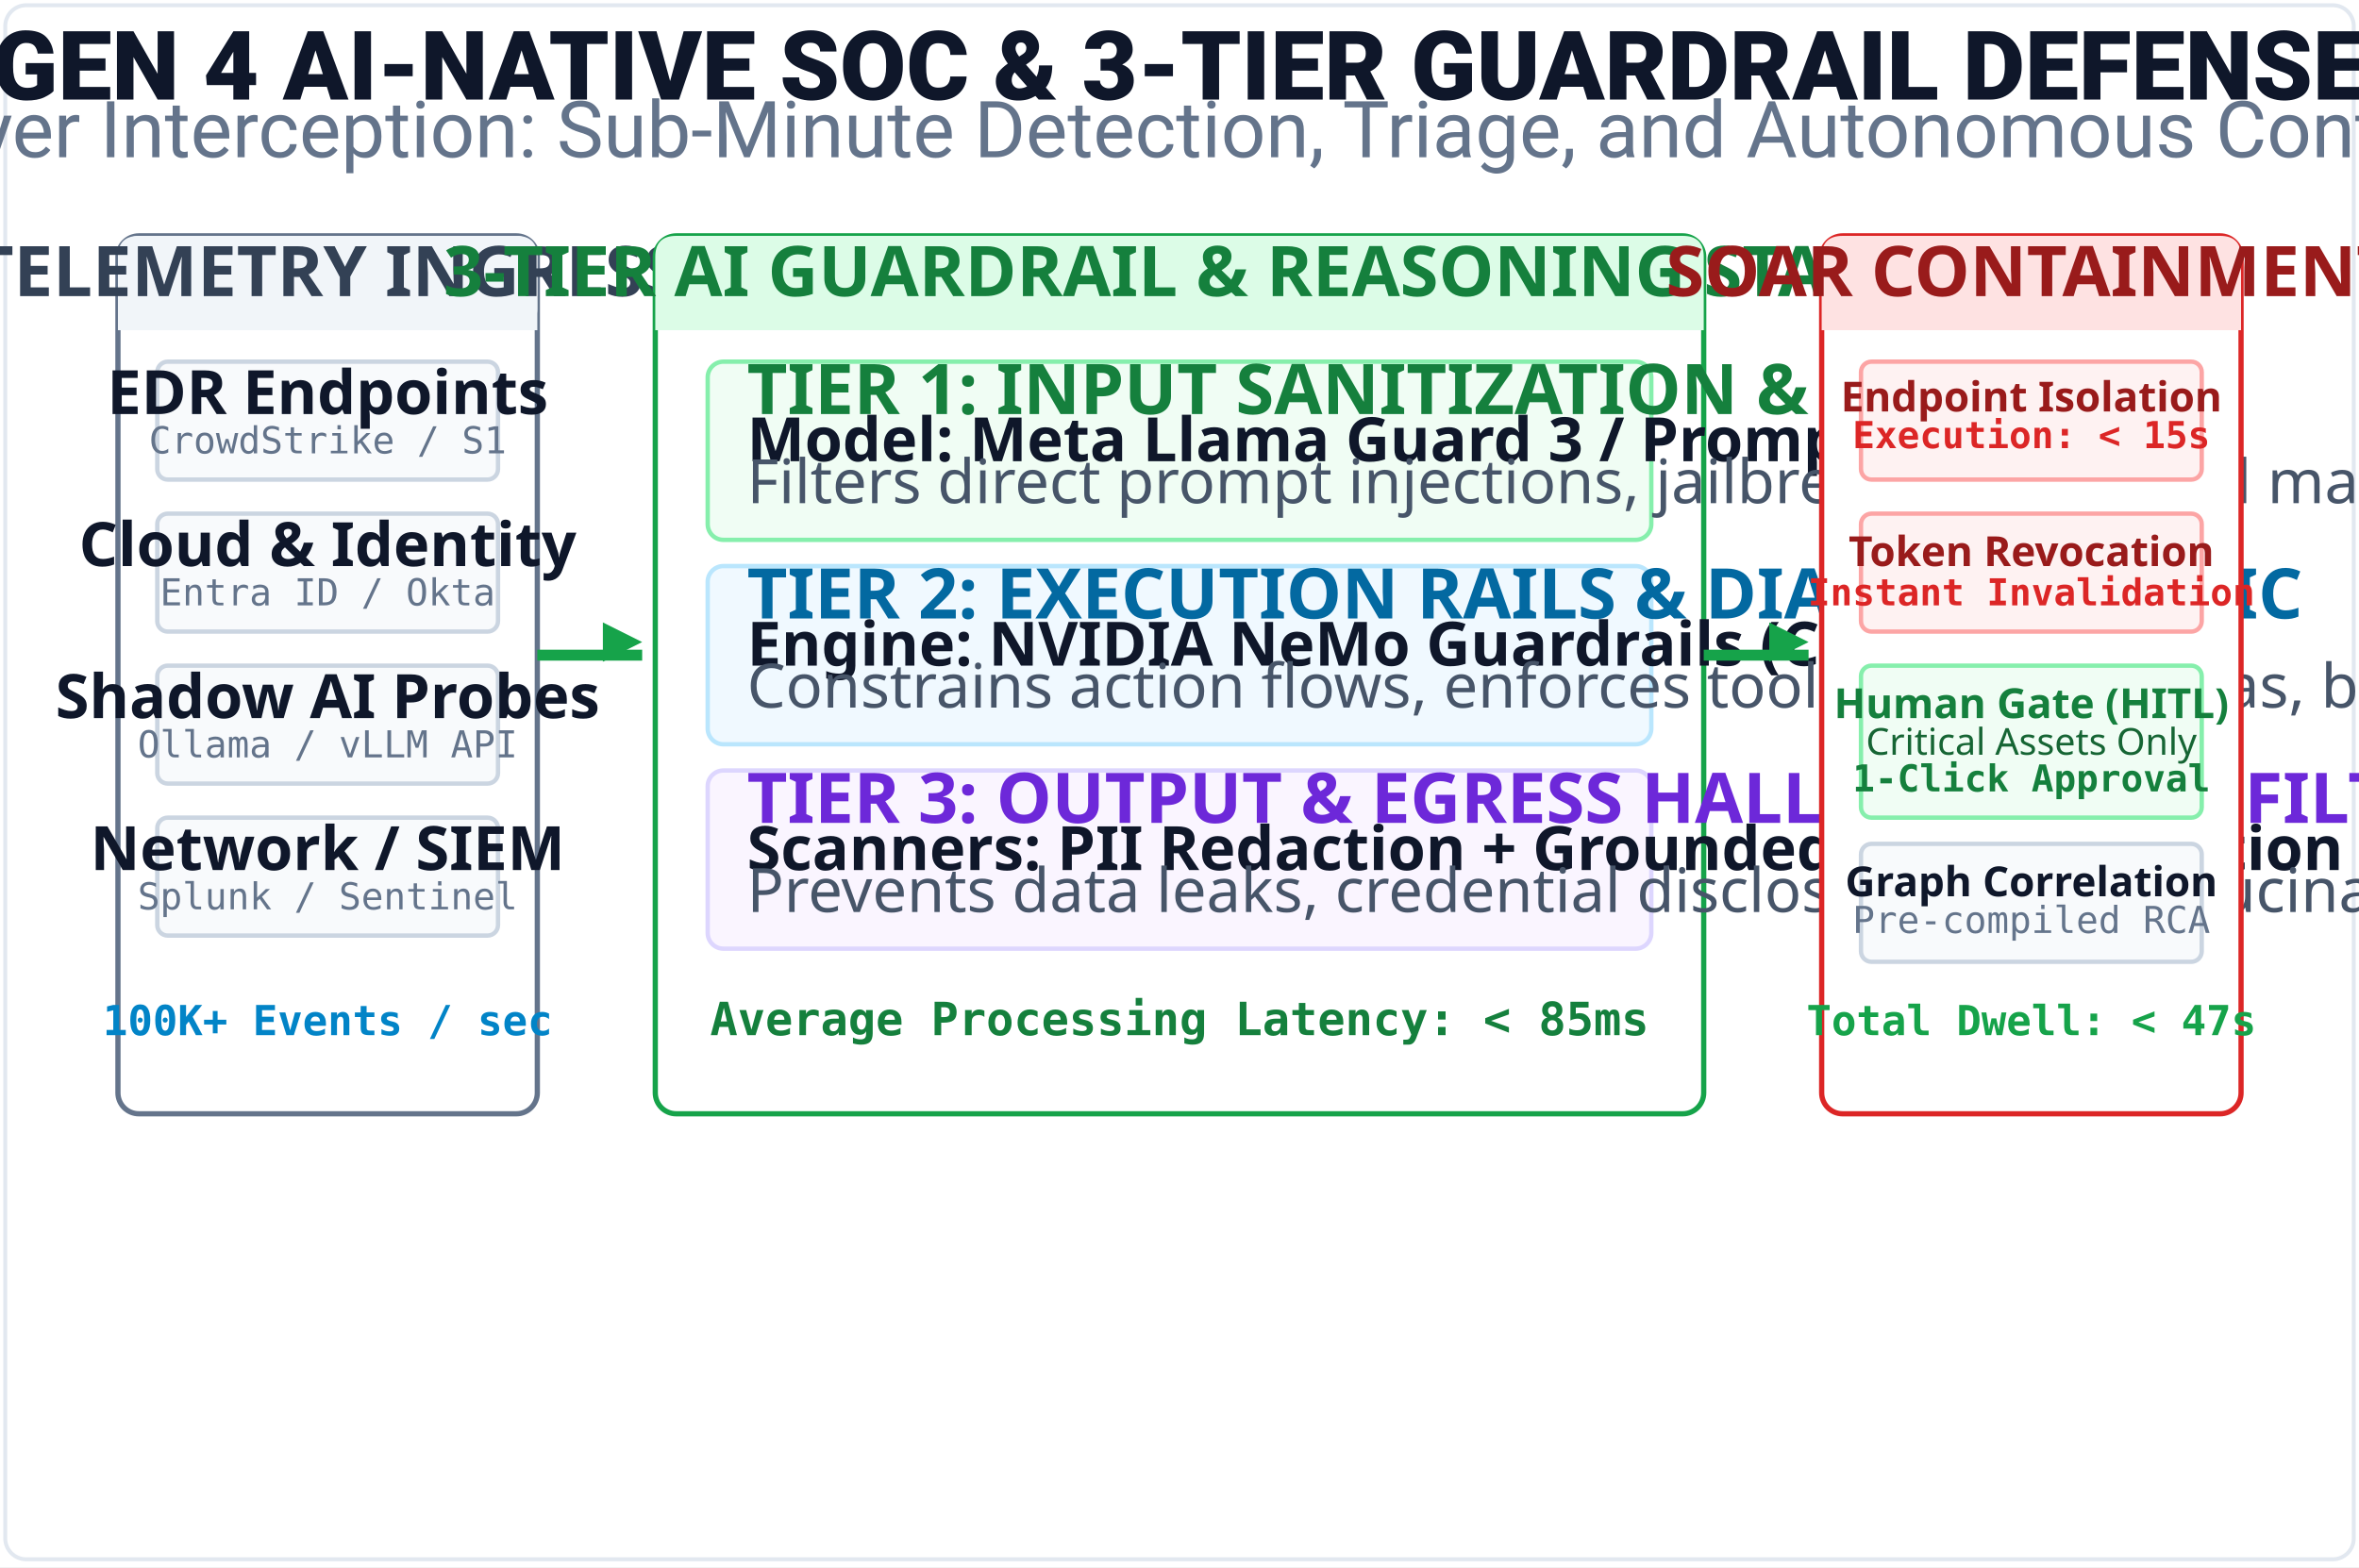
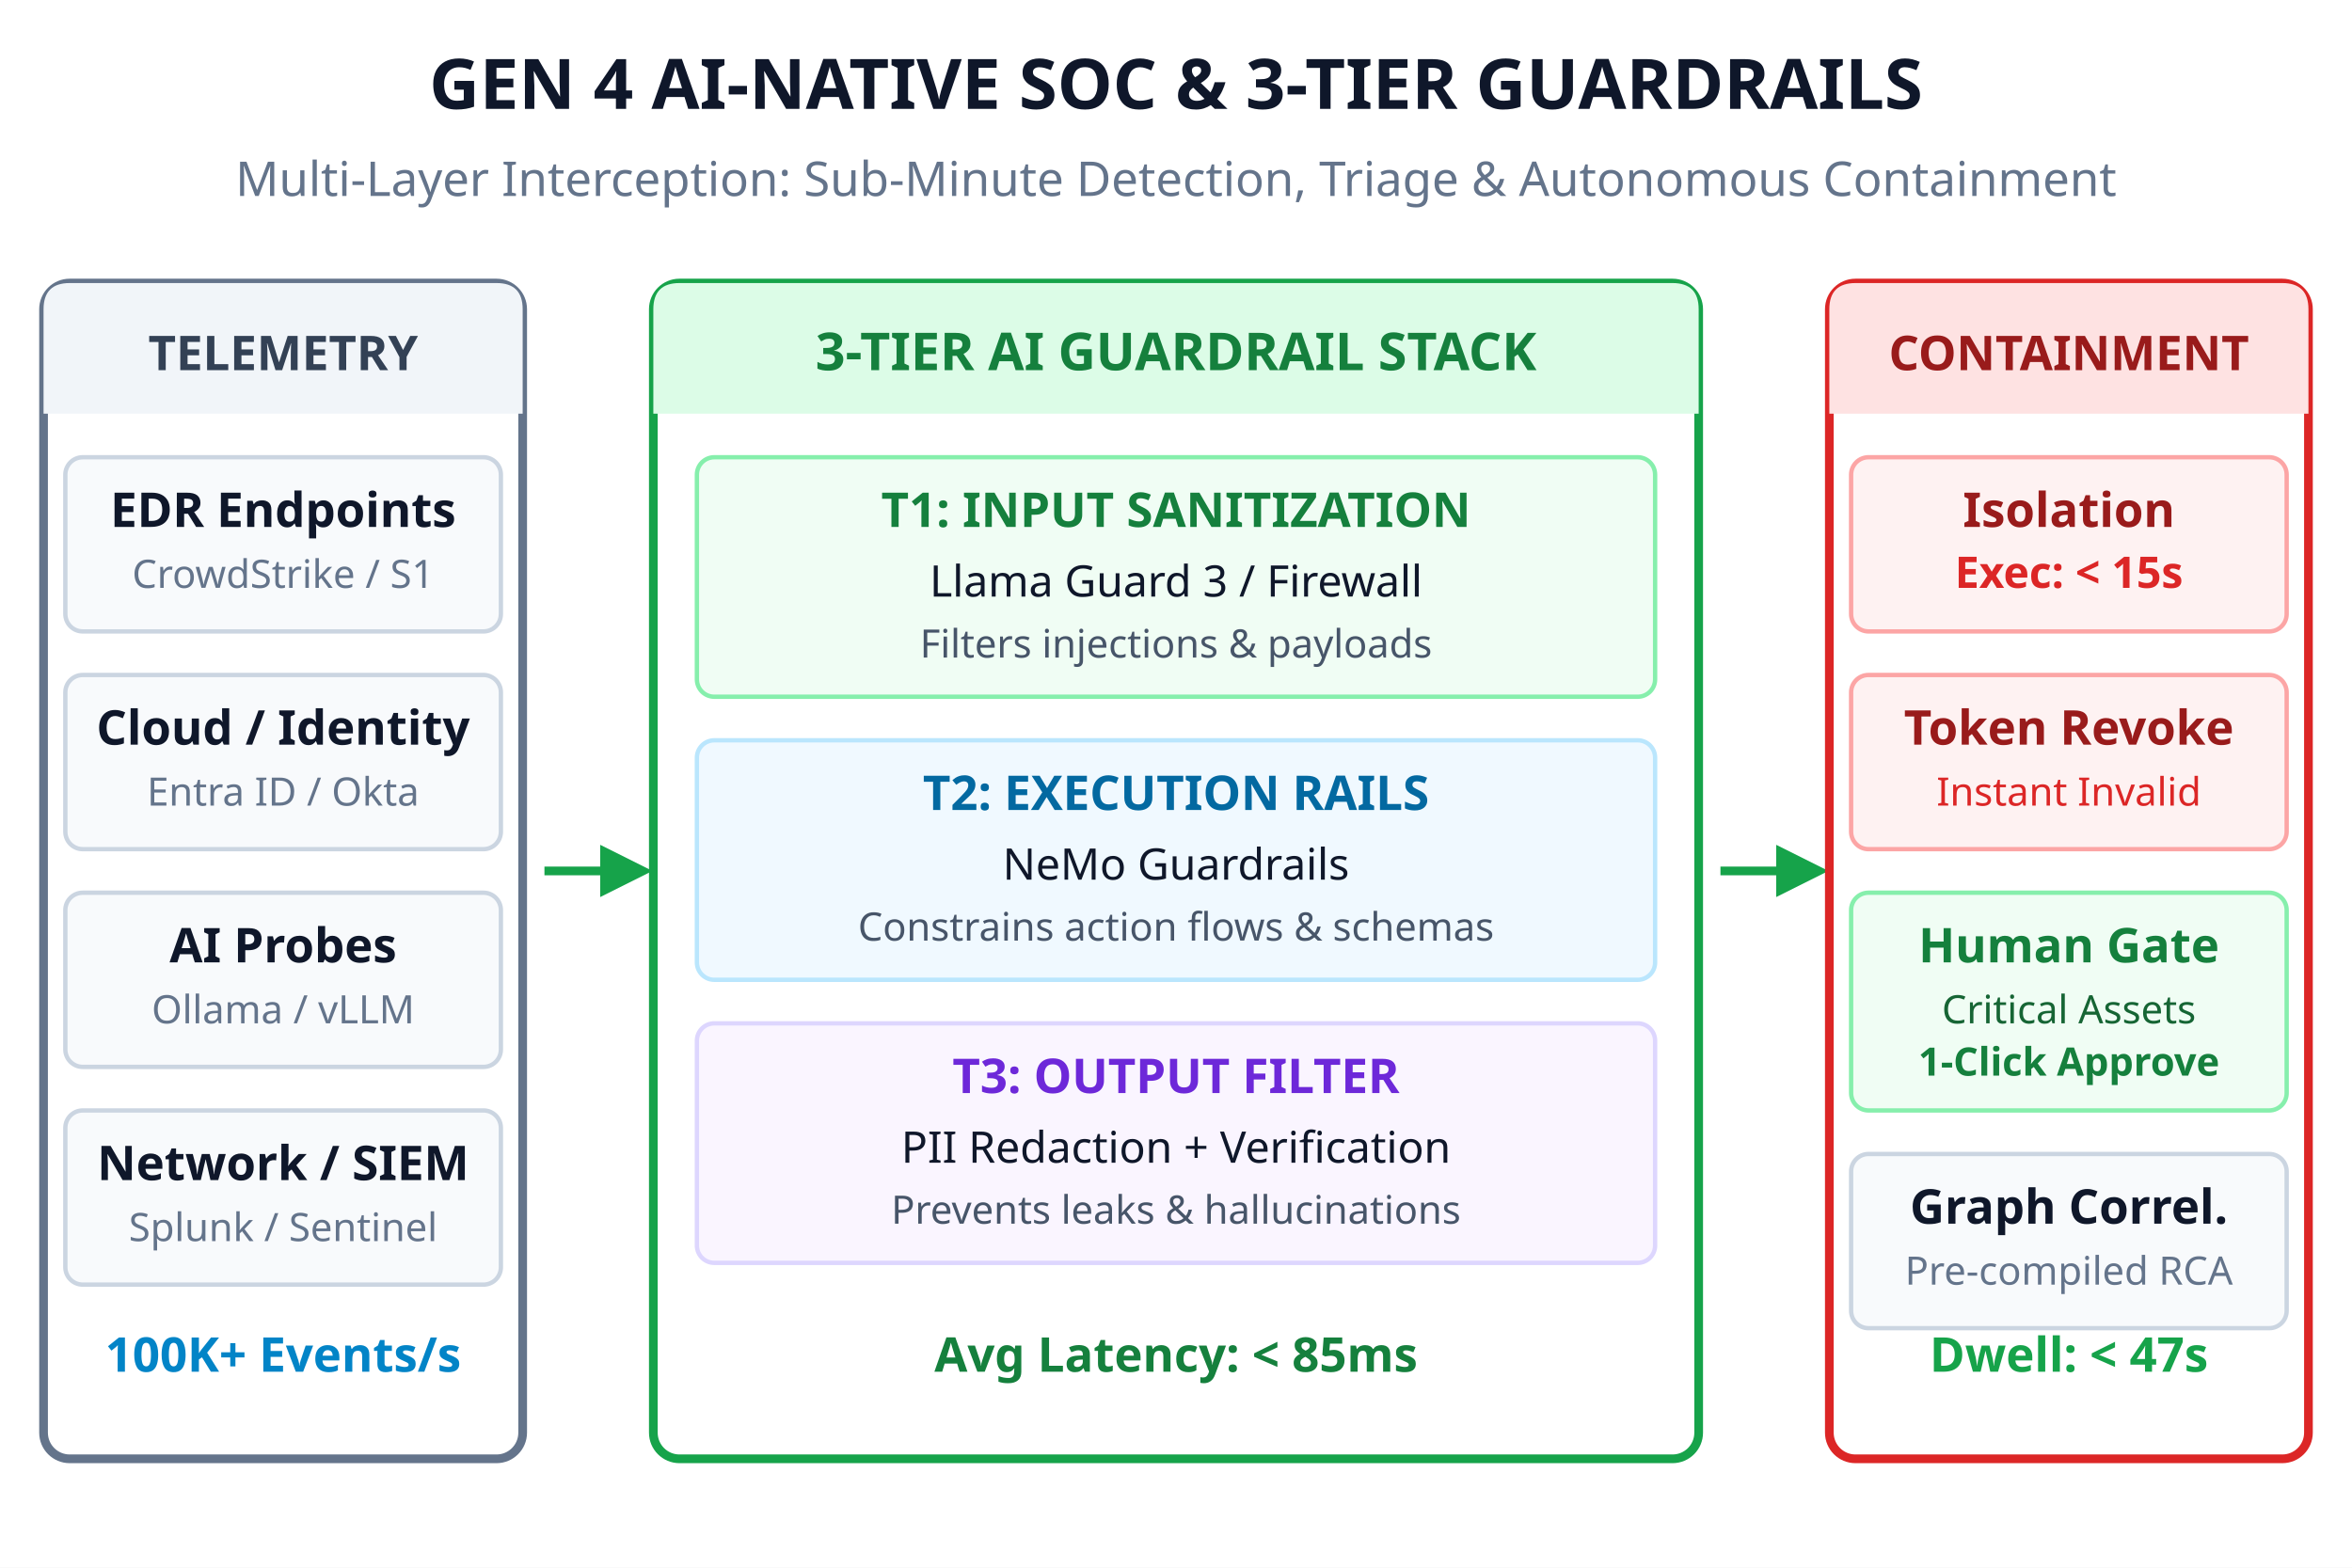
- <svg xmlns="http://www.w3.org/2000/svg" viewBox="0 0 540 358.8" width="100%" height="100%">
+ <svg xmlns="http://www.w3.org/2000/svg" viewBox="0 0 540 360" width="100%" height="100%">
  <defs>
    <marker id="arrow-emerald" viewBox="0 0 10 10" refX="6" refY="5" markerWidth="6" markerHeight="6" orient="auto">
-       <path d="M 0 0 L 6 3 L 0 6 z" fill="#16a34a" />
+       <path d="M 0 0 L 10 5 L 0 10 z" fill="#16a34a" />
    </marker>
  </defs>
-   <rect width="540" height="358.8" fill="#ffffff" />
-   <rect width="537.6" height="355.8" x="1.2" y="1.2" fill="none" stroke="#e2e8f0" stroke-width="0.9" rx="4.8" />
-   <text x="270" y="22.8" fill="#0f172a" font-family="-apple-system, BlinkMacSystemFont, 'Segoe UI', Roboto, sans-serif" font-size="22" font-weight="800" text-anchor="middle">GEN 4 AI-NATIVE SOC &amp; 3-TIER GUARDRAIL DEFENSE</text>
-   <text x="270" y="36" fill="#64748b" font-family="-apple-system, BlinkMacSystemFont, 'Segoe UI', Roboto, sans-serif" font-size="18" text-anchor="middle">Multi-Layer Interception: Sub-Minute Detection, Triage, and Autonomous Containment</text>
-   <g transform="translate(27, 54)">
-     <rect width="96" height="201" fill="#ffffff" stroke="#64748b" stroke-width="1.2" rx="4.8" />
-     <rect width="96" height="21.6" fill="#f1f5f9" rx="4.8" />
-     <path d="M 0 4.8 Q 0 0 4.8 0 L 91.2 0 Q 96 0 96 4.8 L 96 21.6 L 0 21.6 Z" fill="#f1f5f9" />
-     <text x="48" y="13.8" fill="#334155" font-family="sans-serif" font-size="16" font-weight="800" text-anchor="middle">TELEMETRY INGRESS</text>
-     <g transform="translate(9, 28.8)">
-       <rect width="78" height="27" fill="#f8fafc" stroke="#cbd5e1" rx="2.4" />
-       <text x="39" y="12" fill="#0f172a" font-family="sans-serif" font-size="14" font-weight="700" text-anchor="middle">EDR Endpoints</text>
-       <text x="39" y="21" fill="#64748b" font-family="monospace" font-size="8.5" text-anchor="middle">CrowdStrike / S1</text>
-       <rect y="34.8" width="78" height="27" fill="#f8fafc" stroke="#cbd5e1" rx="2.4" />
-       <text x="39" y="46.8" fill="#0f172a" font-family="sans-serif" font-size="14" font-weight="700" text-anchor="middle">Cloud &amp; Identity</text>
-       <text x="39" y="55.8" fill="#64748b" font-family="monospace" font-size="8.5" text-anchor="middle">Entra ID / Okta</text>
-       <rect y="69.6" width="78" height="27" fill="#f8fafc" stroke="#cbd5e1" rx="2.4" />
-       <text x="39" y="81.6" fill="#0f172a" font-family="sans-serif" font-size="14" font-weight="700" text-anchor="middle">Shadow AI Probes</text>
-       <text x="39" y="90.6" fill="#64748b" font-family="monospace" font-size="8.5" text-anchor="middle">Ollama / vLLM API</text>
-       <rect y="104.4" width="78" height="27" fill="#f8fafc" stroke="#cbd5e1" rx="2.4" />
-       <text x="39" y="116.4" fill="#0f172a" font-family="sans-serif" font-size="14" font-weight="700" text-anchor="middle">Network / SIEM</text>
-       <text x="39" y="125.4" fill="#64748b" font-family="monospace" font-size="8.5" text-anchor="middle">Splunk / Sentinel</text>
+   <rect width="540" height="360" fill="#ffffff" />
+   <text x="270" y="25" fill="#0f172a" font-family="'Segoe UI', sans-serif" font-size="16" font-weight="bold" text-anchor="middle">GEN 4 AI-NATIVE SOC &amp; 3-TIER GUARDRAILS</text>
+   <text x="270" y="45" fill="#64748b" font-family="'Segoe UI', sans-serif" font-size="11" text-anchor="middle">Multi-Layer Interception: Sub-Minute Detection, Triage &amp; Autonomous Containment</text>
+   <g transform="translate(10, 65)">
+     <rect width="110" height="270" fill="#ffffff" stroke="#64748b" stroke-width="2" rx="6" />
+     <path d="M 0 6 Q 0 0 6 0 L 104 0 Q 110 0 110 6 L 110 30 L 0 30 Z" fill="#f1f5f9" />
+     <text x="55" y="20" fill="#334155" font-family="'Segoe UI', sans-serif" font-size="11" font-weight="bold" text-anchor="middle">TELEMETRY</text>
+     <g transform="translate(5, 40)">
+       <rect width="100" height="40" fill="#f8fafc" stroke="#cbd5e1" rx="4" />
+       <text x="50" y="16" fill="#0f172a" font-family="'Segoe UI', sans-serif" font-size="11" font-weight="bold" text-anchor="middle">EDR Endpoints</text>
+       <text x="50" y="30" fill="#64748b" font-family="'Segoe UI', sans-serif" font-size="9" text-anchor="middle">CrowdStrike / S1</text>
+       <rect y="50" width="100" height="40" fill="#f8fafc" stroke="#cbd5e1" rx="4" />
+       <text x="50" y="66" fill="#0f172a" font-family="'Segoe UI', sans-serif" font-size="11" font-weight="bold" text-anchor="middle">Cloud / Identity</text>
+       <text x="50" y="80" fill="#64748b" font-family="'Segoe UI', sans-serif" font-size="9" text-anchor="middle">Entra ID / Okta</text>
+       <rect y="100" width="100" height="40" fill="#f8fafc" stroke="#cbd5e1" rx="4" />
+       <text x="50" y="116" fill="#0f172a" font-family="'Segoe UI', sans-serif" font-size="11" font-weight="bold" text-anchor="middle">AI Probes</text>
+       <text x="50" y="130" fill="#64748b" font-family="'Segoe UI', sans-serif" font-size="9" text-anchor="middle">Ollama / vLLM</text>
+       <rect y="150" width="100" height="40" fill="#f8fafc" stroke="#cbd5e1" rx="4" />
+       <text x="50" y="166" fill="#0f172a" font-family="'Segoe UI', sans-serif" font-size="11" font-weight="bold" text-anchor="middle">Network / SIEM</text>
+       <text x="50" y="180" fill="#64748b" font-family="'Segoe UI', sans-serif" font-size="9" text-anchor="middle">Splunk / Sentinel</text>
    </g>
-     <text x="48" y="183" fill="#0284c7" font-family="monospace" font-size="9.5" font-weight="800" text-anchor="middle">100K+ Events / sec</text>
+     <text x="55" y="250" fill="#0284c7" font-family="'Segoe UI', sans-serif" font-size="11" font-weight="bold" text-anchor="middle">100K+ Events/s</text>
  </g>
-   <line x1="123" y1="150" x2="147" y2="150" stroke="#16a34a" stroke-width="2.5" marker-end="url(#arrow-emerald)" />
-   <g transform="translate(150, 54)">
-     <rect width="240" height="201" fill="#ffffff" stroke="#16a34a" stroke-width="1.2" rx="4.8" />
-     <path d="M 0 4.8 Q 0 0 4.8 0 L 235.2 0 Q 240 0 240 4.8 L 240 21.6 L 0 21.6 Z" fill="#dcfce7" />
-     <text x="120" y="13.8" fill="#15803d" font-family="sans-serif" font-size="16" font-weight="800" text-anchor="middle">3-TIER AI GUARDRAIL &amp; REASONING STACK</text>
-     <g transform="translate(12, 28.8)">
-       <rect width="216" height="40.8" fill="#f0fdf4" stroke="#86efac" rx="3.6" />
-       <text x="9" y="12" fill="#15803d" font-family="sans-serif" font-size="16" font-weight="800">TIER 1: INPUT SANITIZATION &amp; SAFETY</text>
-       <text x="9" y="22.8" fill="#0f172a" font-family="sans-serif" font-size="14" font-weight="600">Model: Meta Llama Guard 3 / Promptfoo Firewall</text>
-       <text x="9" y="32.4" fill="#475569" font-family="sans-serif" font-size="14">Filters direct prompt injections, jailbreak tokens, and malicious payloads.</text>
+   <line x1="125" y1="200" x2="145" y2="200" stroke="#16a34a" stroke-width="2" marker-end="url(#arrow-emerald)" />
+   <g transform="translate(150, 65)">
+     <rect width="240" height="270" fill="#ffffff" stroke="#16a34a" stroke-width="2" rx="6" />
+     <path d="M 0 6 Q 0 0 6 0 L 234 0 Q 240 0 240 6 L 240 30 L 0 30 Z" fill="#dcfce7" />
+     <text x="120" y="20" fill="#15803d" font-family="'Segoe UI', sans-serif" font-size="12" font-weight="bold" text-anchor="middle">3-TIER AI GUARDRAIL STACK</text>
+     <g transform="translate(10, 40)">
+       <rect width="220" height="55" fill="#f0fdf4" stroke="#86efac" rx="4" />
+       <text x="110" y="16" fill="#15803d" font-family="'Segoe UI', sans-serif" font-size="11" font-weight="bold" text-anchor="middle">T1: INPUT SANITIZATION</text>
+       <text x="110" y="32" fill="#0f172a" font-family="'Segoe UI', sans-serif" font-size="10" text-anchor="middle">Llama Guard 3 / Firewall</text>
+       <text x="110" y="46" fill="#475569" font-family="'Segoe UI', sans-serif" font-size="9" text-anchor="middle">Filters injections &amp; payloads</text>
    </g>
-     <g transform="translate(12, 75.6)">
-       <rect width="216" height="40.8" fill="#f0f9ff" stroke="#bae6fd" rx="3.6" />
-       <text x="9" y="12" fill="#0369a1" font-family="sans-serif" font-size="16" font-weight="800">TIER 2: EXECUTION RAILS &amp; DIALOGUE LOGIC</text>
-       <text x="9" y="22.8" fill="#0f172a" font-family="sans-serif" font-size="14" font-weight="600">Engine: NVIDIA NeMo Guardrails (Colang Rules)</text>
-       <text x="9" y="32.4" fill="#475569" font-family="sans-serif" font-size="14">Constrains action flows, enforces tool calling schemas, blocks topic drift.</text>
+     <g transform="translate(10, 105)">
+       <rect width="220" height="55" fill="#f0f9ff" stroke="#bae6fd" rx="4" />
+       <text x="110" y="16" fill="#0369a1" font-family="'Segoe UI', sans-serif" font-size="11" font-weight="bold" text-anchor="middle">T2: EXECUTION RAILS</text>
+       <text x="110" y="32" fill="#0f172a" font-family="'Segoe UI', sans-serif" font-size="10" text-anchor="middle">NeMo Guardrails</text>
+       <text x="110" y="46" fill="#475569" font-family="'Segoe UI', sans-serif" font-size="9" text-anchor="middle">Constrains action flows &amp; schemas</text>
    </g>
-     <g transform="translate(12, 122.4)">
-       <rect width="216" height="40.8" fill="#faf5ff" stroke="#ddd6fe" rx="3.6" />
-       <text x="9" y="12" fill="#6d28d9" font-family="sans-serif" font-size="16" font-weight="800">TIER 3: OUTPUT &amp; EGRESS HALLUCINATION FILTER</text>
-       <text x="9" y="22.8" fill="#0f172a" font-family="sans-serif" font-size="14" font-weight="600">Scanners: PII Redaction + Groundedness Verification</text>
-       <text x="9" y="32.4" fill="#475569" font-family="sans-serif" font-size="14">Prevents data leaks, credential disclosures, and hallucinated system actions.</text>
+     <g transform="translate(10, 170)">
+       <rect width="220" height="55" fill="#faf5ff" stroke="#ddd6fe" rx="4" />
+       <text x="110" y="16" fill="#6d28d9" font-family="'Segoe UI', sans-serif" font-size="11" font-weight="bold" text-anchor="middle">T3: OUTPUT FILTER</text>
+       <text x="110" y="32" fill="#0f172a" font-family="'Segoe UI', sans-serif" font-size="10" text-anchor="middle">PII Redaction + Verification</text>
+       <text x="110" y="46" fill="#475569" font-family="'Segoe UI', sans-serif" font-size="9" text-anchor="middle">Prevents leaks &amp; hallucinations</text>
    </g>
-     <text x="120" y="183" fill="#15803d" font-family="monospace" font-size="10.5" font-weight="800" text-anchor="middle">Average Processing Latency: &lt; 85ms</text>
+     <text x="120" y="250" fill="#15803d" font-family="'Segoe UI', sans-serif" font-size="11" font-weight="bold" text-anchor="middle">Avg Latency: &lt; 85ms</text>
  </g>
-   <line x1="390" y1="150" x2="414" y2="150" stroke="#16a34a" stroke-width="2.5" marker-end="url(#arrow-emerald)" />
-   <g transform="translate(417, 54)">
-     <rect width="96" height="201" fill="#ffffff" stroke="#dc2626" stroke-width="1.2" rx="4.8" />
-     <path d="M 0 4.8 Q 0 0 4.8 0 L 91.2 0 Q 96 0 96 4.8 L 96 21.6 L 0 21.6 Z" fill="#fee2e2" />
-     <text x="48" y="13.8" fill="#991b1b" font-family="sans-serif" font-size="16" font-weight="800" text-anchor="middle">SOAR CONTAINMENT</text>
-     <g transform="translate(9, 28.8)">
-       <rect width="78" height="27" fill="#fef2f2" stroke="#fca5a5" rx="2.4" />
-       <text x="39" y="11.4" fill="#991b1b" font-family="sans-serif" font-size="9.5" font-weight="800" text-anchor="middle">Endpoint Isolation</text>
-       <text x="39" y="19.8" fill="#dc2626" font-family="monospace" font-size="8.5" font-weight="700" text-anchor="middle">Execution: &lt; 15s</text>
-       <rect y="34.8" width="78" height="27" fill="#fef2f2" stroke="#fca5a5" rx="2.4" />
-       <text x="39" y="46.8" fill="#991b1b" font-family="sans-serif" font-size="9.5" font-weight="800" text-anchor="middle">Token Revocation</text>
-       <text x="39" y="55.8" fill="#dc2626" font-family="monospace" font-size="8.5" font-weight="700" text-anchor="middle">Instant Invalidation</text>
-       <rect y="69.6" width="78" height="34.8" fill="#f0fdf4" stroke="#86efac" rx="2.4" />
-       <text x="39" y="81.6" fill="#15803d" font-family="sans-serif" font-size="9.5" font-weight="800" text-anchor="middle">Human Gate (HITL)</text>
-       <text x="39" y="90" fill="#166534" font-family="sans-serif" font-size="8.5" text-anchor="middle">Critical Assets Only</text>
-       <text x="39" y="98.4" fill="#15803d" font-family="monospace" font-size="8.5" font-weight="700" text-anchor="middle">1-Click Approval</text>
-       <rect y="110.4" width="78" height="27" fill="#f8fafc" stroke="#cbd5e1" rx="2.4" />
-       <text x="39" y="122.4" fill="#0f172a" font-family="sans-serif" font-size="9.5" font-weight="700" text-anchor="middle">Graph Correlation</text>
-       <text x="39" y="130.8" fill="#64748b" font-family="monospace" font-size="8.5" text-anchor="middle">Pre-compiled RCA</text>
+   <line x1="395" y1="200" x2="415" y2="200" stroke="#16a34a" stroke-width="2" marker-end="url(#arrow-emerald)" />
+   <g transform="translate(420, 65)">
+     <rect width="110" height="270" fill="#ffffff" stroke="#dc2626" stroke-width="2" rx="6" />
+     <path d="M 0 6 Q 0 0 6 0 L 104 0 Q 110 0 110 6 L 110 30 L 0 30 Z" fill="#fee2e2" />
+     <text x="55" y="20" fill="#991b1b" font-family="'Segoe UI', sans-serif" font-size="11" font-weight="bold" text-anchor="middle">CONTAINMENT</text>
+     <g transform="translate(5, 40)">
+       <rect width="100" height="40" fill="#fef2f2" stroke="#fca5a5" rx="4" />
+       <text x="50" y="16" fill="#991b1b" font-family="'Segoe UI', sans-serif" font-size="11" font-weight="bold" text-anchor="middle">Isolation</text>
+       <text x="50" y="30" fill="#dc2626" font-family="'Segoe UI', sans-serif" font-size="10" font-weight="bold" text-anchor="middle">Exec: &lt; 15s</text>
+       <rect y="50" width="100" height="40" fill="#fef2f2" stroke="#fca5a5" rx="4" />
+       <text x="50" y="66" fill="#991b1b" font-family="'Segoe UI', sans-serif" font-size="11" font-weight="bold" text-anchor="middle">Token Revoke</text>
+       <text x="50" y="80" fill="#dc2626" font-family="'Segoe UI', sans-serif" font-size="9" text-anchor="middle">Instant Invalid</text>
+       <rect y="100" width="100" height="50" fill="#f0fdf4" stroke="#86efac" rx="4" />
+       <text x="50" y="116" fill="#15803d" font-family="'Segoe UI', sans-serif" font-size="11" font-weight="bold" text-anchor="middle">Human Gate</text>
+       <text x="50" y="130" fill="#166534" font-family="'Segoe UI', sans-serif" font-size="9" text-anchor="middle">Critical Assets</text>
+       <text x="50" y="142" fill="#15803d" font-family="'Segoe UI', sans-serif" font-size="9" font-weight="bold" text-anchor="middle">1-Click Approve</text>
+       <rect y="160" width="100" height="40" fill="#f8fafc" stroke="#cbd5e1" rx="4" />
+       <text x="50" y="176" fill="#0f172a" font-family="'Segoe UI', sans-serif" font-size="11" font-weight="bold" text-anchor="middle">Graph Correl.</text>
+       <text x="50" y="190" fill="#64748b" font-family="'Segoe UI', sans-serif" font-size="9" text-anchor="middle">Pre-compiled RCA</text>
    </g>
-     <text x="48" y="183" fill="#16a34a" font-family="monospace" font-size="9.5" font-weight="800" text-anchor="middle">Total Dwell: &lt; 47s</text>
+     <text x="55" y="250" fill="#16a34a" font-family="'Segoe UI', sans-serif" font-size="11" font-weight="bold" text-anchor="middle">Dwell: &lt; 47s</text>
  </g>
</svg>
